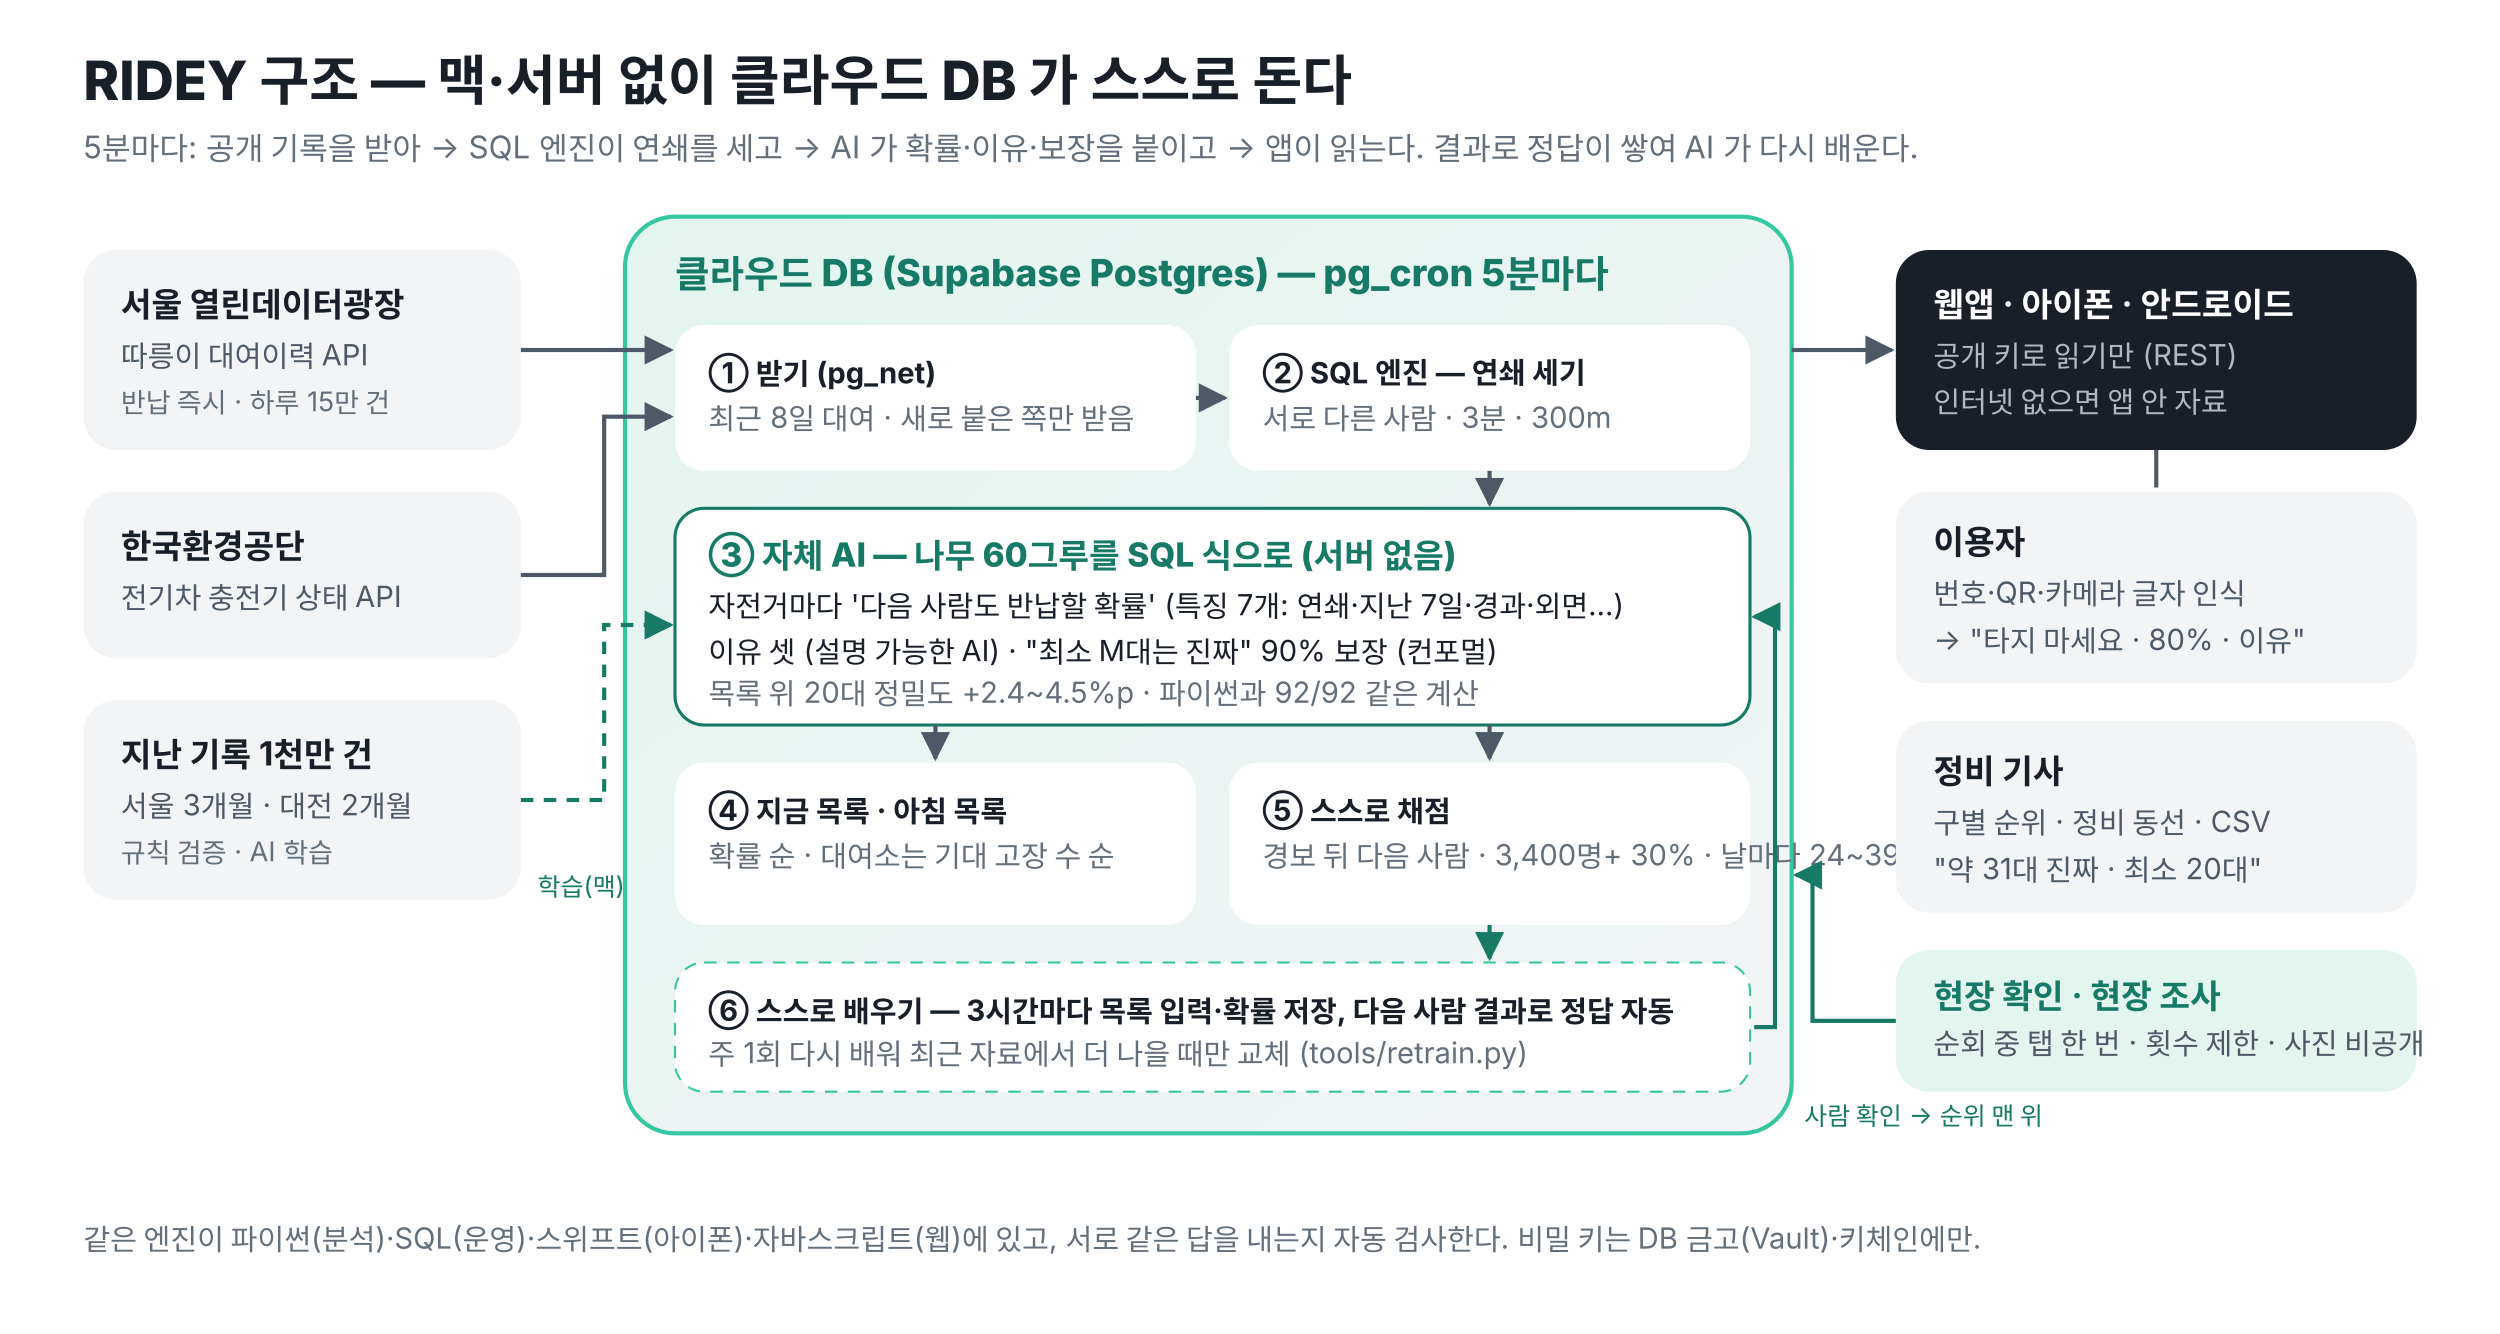
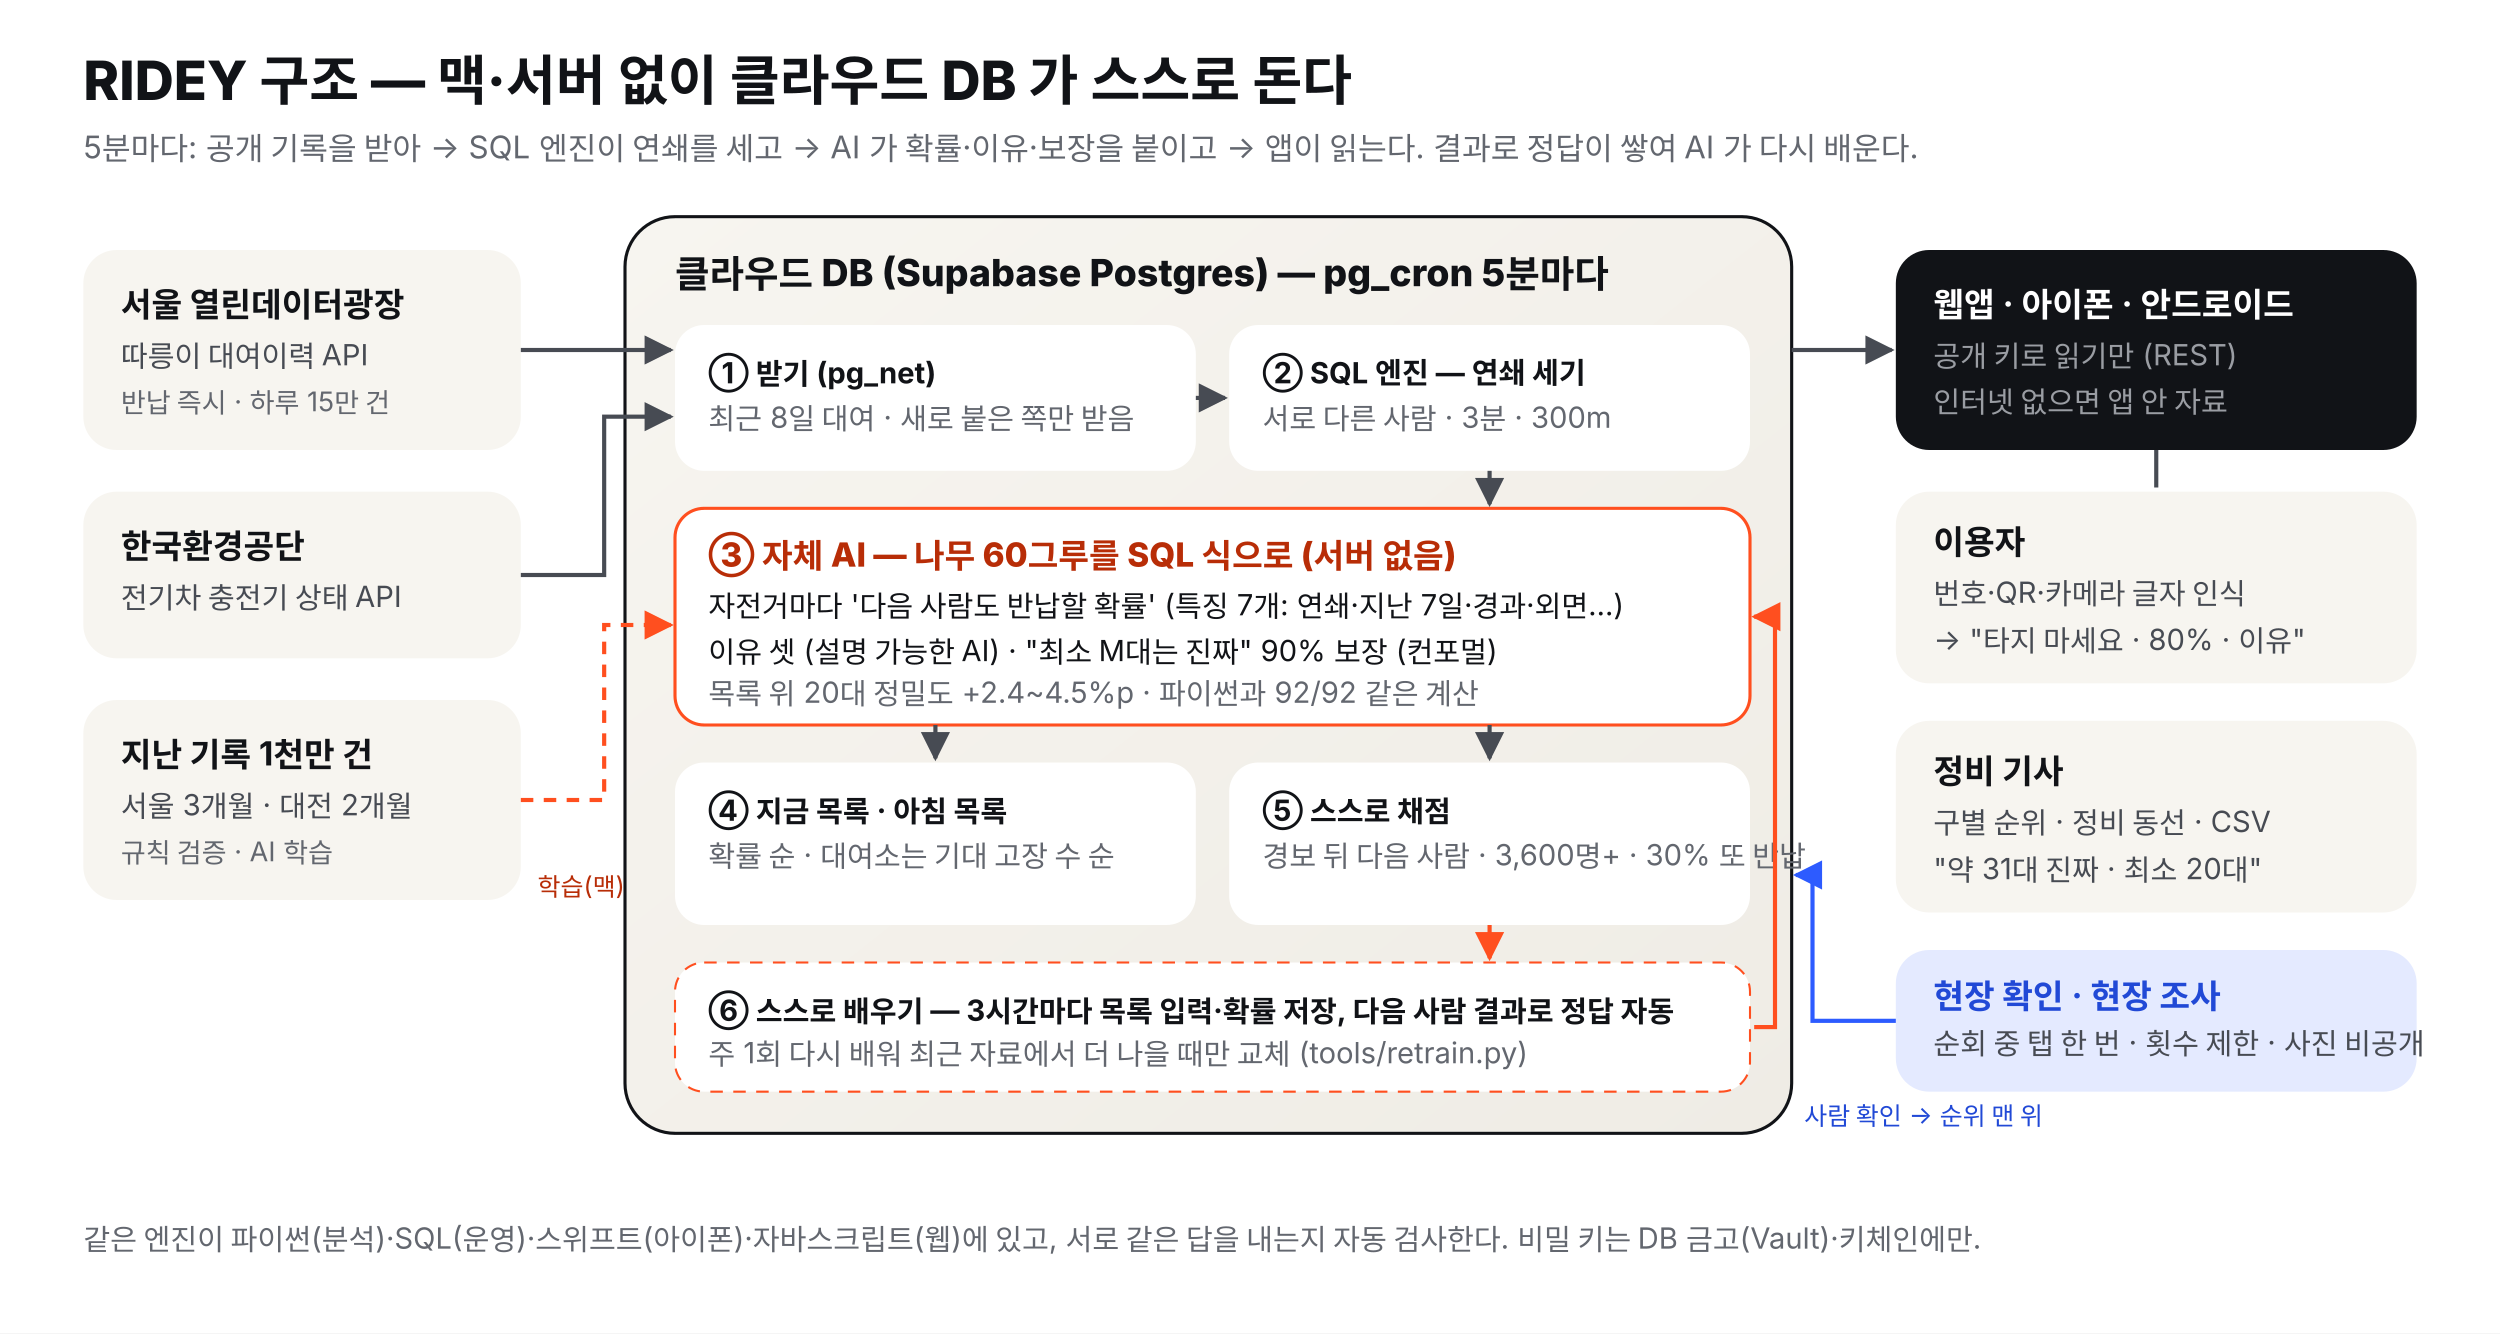
<svg xmlns="http://www.w3.org/2000/svg" viewBox="0 0 1200 640" font-family="-apple-system, 'Apple SD Gothic Neo', 'Noto Sans KR', 'Pretendard', sans-serif">
  <defs>
    <marker id="a" viewBox="0 0 10 10" refX="9" refY="5" markerWidth="7" markerHeight="7" orient="auto-start-reverse">
-       <path d="M0 0 L10 5 L0 10 z" fill="#4E5968" />
+       <path d="M0 0 L10 5 L0 10 z" fill="#474B53" />
    </marker>
    <marker id="g" viewBox="0 0 10 10" refX="9" refY="5" markerWidth="7" markerHeight="7" orient="auto-start-reverse">
-       <path d="M0 0 L10 5 L0 10 z" fill="#167A66" />
+       <path d="M0 0 L10 5 L0 10 z" fill="#FF4F1F" />
    </marker>
    <linearGradient id="db" x1="0" y1="0" x2="1" y2="1">
-       <stop offset="0" stop-color="#E3F5EF" />
-       <stop offset="1" stop-color="#F2F4F6" />
+       <stop offset="0" stop-color="#F7F5F0" />
+       <stop offset="1" stop-color="#EFECE5" />
    </linearGradient>
+     <marker id="b" viewBox="0 0 10 10" refX="9" refY="5" markerWidth="7" markerHeight="7" orient="auto-start-reverse">
+       <path d="M0 0 L10 5 L0 10 z" fill="#2D5BFF" />
+     </marker>
  </defs>
  <rect width="1200" height="640" fill="#ffffff" />
-   <text x="40" y="48" font-size="26" font-weight="800" fill="#191F28">RIDEY 구조 — 맥·서버 없이 클라우드 DB 가 스스로 돈다</text>
-   <text x="40" y="76" font-size="15" fill="#646F7C">5분마다: 공개 기록을 받아 → SQL 엔진이 연쇄를 세고 → AI 가 확률·이유·보장을 붙이고 → 앱이 읽는다. 결과로 정답이 쌓여 AI 가 다시 배운다.</text>
+   <text x="40" y="48" font-size="26" font-weight="800" fill="#111317">RIDEY 구조 — 맥·서버 없이 클라우드 DB 가 스스로 돈다</text>
+   <text x="40" y="76" font-size="15" fill="#63676F">5분마다: 공개 기록을 받아 → SQL 엔진이 연쇄를 세고 → AI 가 확률·이유·보장을 붙이고 → 앱이 읽는다. 결과로 정답이 쌓여 AI 가 다시 배운다.</text>
  <g>
-     <rect x="40" y="120" width="210" height="96" rx="16" fill="#F2F4F6" />
-     <text x="58" y="152" font-size="16" font-weight="700" fill="#191F28">서울 열린데이터광장</text>
-     <text x="58" y="176" font-size="14" fill="#4E5968">따릉이 대여이력 API</text>
-     <text x="58" y="198" font-size="13" fill="#646F7C">반납 즉시 · 하루 15만 건</text>
-     <rect x="40" y="236" width="210" height="80" rx="16" fill="#F2F4F6" />
-     <text x="58" y="268" font-size="16" font-weight="700" fill="#191F28">한국환경공단</text>
-     <text x="58" y="292" font-size="14" fill="#4E5968">전기차 충전기 상태 API</text>
-     <rect x="40" y="336" width="210" height="96" rx="16" fill="#F2F4F6" />
-     <text x="58" y="368" font-size="16" font-weight="700" fill="#191F28">지난 기록 1천만 건</text>
-     <text x="58" y="392" font-size="14" fill="#4E5968">서울 3개월 · 대전 2개월</text>
-     <text x="58" y="414" font-size="13" fill="#646F7C">규칙 검증 · AI 학습</text>
+     <rect x="40" y="120" width="210" height="96" rx="16" fill="#F7F5F0" />
+     <text x="58" y="152" font-size="16" font-weight="700" fill="#111317">서울 열린데이터광장</text>
+     <text x="58" y="176" font-size="14" fill="#474B53">따릉이 대여이력 API</text>
+     <text x="58" y="198" font-size="13" fill="#63676F">반납 즉시 · 하루 15만 건</text>
+     <rect x="40" y="236" width="210" height="80" rx="16" fill="#F7F5F0" />
+     <text x="58" y="268" font-size="16" font-weight="700" fill="#111317">한국환경공단</text>
+     <text x="58" y="292" font-size="14" fill="#474B53">전기차 충전기 상태 API</text>
+     <rect x="40" y="336" width="210" height="96" rx="16" fill="#F7F5F0" />
+     <text x="58" y="368" font-size="16" font-weight="700" fill="#111317">지난 기록 1천만 건</text>
+     <text x="58" y="392" font-size="14" fill="#474B53">서울 3개월 · 대전 2개월</text>
+     <text x="58" y="414" font-size="13" fill="#63676F">규칙 검증 · AI 학습</text>
  </g>
-   <rect x="300" y="104" width="560" height="440" rx="24" fill="url(#db)" stroke="#35C7A0" stroke-width="2" />
-   <text x="324" y="138" font-size="18" font-weight="800" fill="#167A66">클라우드 DB (Supabase Postgres) — pg_cron 5분마다</text>
+   <rect x="300" y="104" width="560" height="440" rx="24" fill="url(#db)" stroke="#111317" stroke-width="1.5" />
+   <text x="324" y="138" font-size="18" font-weight="800" fill="#111317">클라우드 DB (Supabase Postgres) — pg_cron 5분마다</text>
  <g font-size="14">
    <rect x="324" y="156" width="250" height="70" rx="14" fill="#fff" />
-     <text x="340" y="184" font-weight="700" fill="#191F28">① 받기 (pg_net)</text>
-     <text x="340" y="206" fill="#646F7C">최근 8일 대여 · 새로 붙은 쪽만 받음</text>
+     <text x="340" y="184" font-weight="700" fill="#111317">① 받기 (pg_net)</text>
+     <text x="340" y="206" fill="#63676F">최근 8일 대여 · 새로 붙은 쪽만 받음</text>
    <rect x="590" y="156" width="250" height="70" rx="14" fill="#fff" />
-     <text x="606" y="184" font-weight="700" fill="#191F28">② SQL 엔진 — 연쇄 세기</text>
-     <text x="606" y="206" fill="#646F7C">서로 다른 사람 · 3분 · 300m</text>
-     <rect x="324" y="244" width="516" height="104" rx="14" fill="#fff" stroke="#167A66" stroke-width="1.5" />
-     <text x="340" y="272" font-weight="800" fill="#167A66" font-size="16">③ 자체 AI — 나무 60그루를 SQL 식으로 (서버 없음)</text>
-     <text x="340" y="296" fill="#191F28">자전거마다 '다음 사람도 반납할 확률' (특징 7개: 연쇄·지난 7일·경과·외면…)</text>
-     <text x="340" y="318" fill="#191F28">이유 셋 (설명 가능한 AI) · "최소 M대는 진짜" 90% 보장 (컨포멀)</text>
-     <text x="340" y="338" fill="#646F7C">목록 위 20대 정밀도 +2.4~4.5%p · 파이썬과 92/92 같은 계산</text>
+     <text x="606" y="184" font-weight="700" fill="#111317">② SQL 엔진 — 연쇄 세기</text>
+     <text x="606" y="206" fill="#63676F">서로 다른 사람 · 3분 · 300m</text>
+     <rect x="324" y="244" width="516" height="104" rx="14" fill="#fff" stroke="#FF4F1F" stroke-width="1.5" />
+     <text x="340" y="272" font-weight="800" fill="#B82D07" font-size="16">③ 자체 AI — 나무 60그루를 SQL 식으로 (서버 없음)</text>
+     <text x="340" y="296" fill="#111317">자전거마다 '다음 사람도 반납할 확률' (특징 7개: 연쇄·지난 7일·경과·외면…)</text>
+     <text x="340" y="318" fill="#111317">이유 셋 (설명 가능한 AI) · "최소 M대는 진짜" 90% 보장 (컨포멀)</text>
+     <text x="340" y="338" fill="#63676F">목록 위 20대 정밀도 +2.4~4.5%p · 파이썬과 92/92 같은 계산</text>
    <rect x="324" y="366" width="250" height="78" rx="14" fill="#fff" />
-     <text x="340" y="394" font-weight="700" fill="#191F28">④ 지금 목록 · 아침 목록</text>
-     <text x="340" y="416" fill="#646F7C">확률 순 · 대여소는 기대 고장 수 순</text>
+     <text x="340" y="394" font-weight="700" fill="#111317">④ 지금 목록 · 아침 목록</text>
+     <text x="340" y="416" fill="#63676F">확률 순 · 대여소는 기대 고장 수 순</text>
    <rect x="590" y="366" width="250" height="78" rx="14" fill="#fff" />
-     <text x="606" y="394" font-weight="700" fill="#191F28">⑤ 스스로 채점</text>
-     <text x="606" y="416" fill="#646F7C">경보 뒤 다음 사람 · 3,400명+ 30% · 날마다 24~39%</text>
-     <rect x="324" y="462" width="516" height="62" rx="14" fill="#fff" stroke="#35C7A0" stroke-dasharray="6 5" />
-     <text x="340" y="490" font-weight="700" fill="#191F28">⑥ 스스로 배우기 — 3시간마다 목록 입력·확률 저장, 다음 사람 결과로 정답 자동</text>
-     <text x="340" y="511" fill="#646F7C">주 1회 다시 배워 최근 자료에서 더 나을 때만 교체 (tools/retrain.py)</text>
+     <text x="606" y="394" font-weight="700" fill="#111317">⑤ 스스로 채점</text>
+     <text x="606" y="416" fill="#63676F">경보 뒤 다음 사람 · 3,600명+ · 30% 또 반납</text>
+     <rect x="324" y="462" width="516" height="62" rx="14" fill="#fff" stroke="#FF4F1F" stroke-dasharray="6 5" />
+     <text x="340" y="490" font-weight="700" fill="#111317">⑥ 스스로 배우기 — 3시간마다 목록 입력·확률 저장, 다음 사람 결과로 정답 자동</text>
+     <text x="340" y="511" fill="#63676F">주 1회 다시 배워 최근 자료에서 더 나을 때만 교체 (tools/retrain.py)</text>
  </g>
-   <path d="M574 191 H588" stroke="#4E5968" stroke-width="2" marker-end="url(#a)" />
-   <path d="M715 226 V242" stroke="#4E5968" stroke-width="2" marker-end="url(#a)" />
-   <path d="M449 348 V364" stroke="#4E5968" stroke-width="2" marker-end="url(#a)" />
-   <path d="M715 348 V364" stroke="#4E5968" stroke-width="2" marker-end="url(#a)" />
-   <path d="M715 444 V460" stroke="#167A66" stroke-width="2" marker-end="url(#g)" />
-   <path d="M842 493 H852 V296 H842" fill="none" stroke="#167A66" stroke-width="2" marker-end="url(#g)" />
-   <path d="M250 168 H322" stroke="#4E5968" stroke-width="2" marker-end="url(#a)" />
-   <path d="M250 276 H290 V200 H322" fill="none" stroke="#4E5968" stroke-width="2" marker-end="url(#a)" />
-   <path d="M250 384 H290 V300 H322" fill="none" stroke="#167A66" stroke-width="2" stroke-dasharray="6 5" marker-end="url(#g)" />
-   <text x="258" y="430" font-size="12" fill="#167A66">학습(맥)</text>
+   <path d="M574 191 H588" stroke="#474B53" stroke-width="2" marker-end="url(#a)" />
+   <path d="M715 226 V242" stroke="#474B53" stroke-width="2" marker-end="url(#a)" />
+   <path d="M449 348 V364" stroke="#474B53" stroke-width="2" marker-end="url(#a)" />
+   <path d="M715 348 V364" stroke="#474B53" stroke-width="2" marker-end="url(#a)" />
+   <path d="M715 444 V460" stroke="#FF4F1F" stroke-width="2" marker-end="url(#g)" />
+   <path d="M842 493 H852 V296 H842" fill="none" stroke="#FF4F1F" stroke-width="2" marker-end="url(#g)" />
+   <path d="M250 168 H322" stroke="#474B53" stroke-width="2" marker-end="url(#a)" />
+   <path d="M250 276 H290 V200 H322" fill="none" stroke="#474B53" stroke-width="2" marker-end="url(#a)" />
+   <path d="M250 384 H290 V300 H322" fill="none" stroke="#FF4F1F" stroke-width="2" stroke-dasharray="6 5" marker-end="url(#g)" />
+   <text x="258" y="430" font-size="12" fill="#B82D07">학습(맥)</text>
  <g font-size="14">
-     <rect x="910" y="120" width="250" height="96" rx="16" fill="#191F28" />
+     <rect x="910" y="120" width="250" height="96" rx="16" fill="#111317" />
    <text x="928" y="152" font-size="16" font-weight="700" fill="#fff">웹앱 · 아이폰 · 안드로이드</text>
-     <text x="928" y="176" fill="#B0B8C1">공개 키로 읽기만 (REST)</text>
-     <text x="928" y="198" fill="#B0B8C1">인터넷 없으면 앱 안 자료</text>
-     <rect x="910" y="236" width="250" height="92" rx="16" fill="#F2F4F6" />
-     <text x="928" y="266" font-size="16" font-weight="700" fill="#191F28">이용자</text>
-     <text x="928" y="290" fill="#4E5968">번호·QR·카메라 글자 인식</text>
-     <text x="928" y="312" fill="#4E5968">→ "타지 마세요 · 80% · 이유"</text>
-     <rect x="910" y="346" width="250" height="92" rx="16" fill="#F2F4F6" />
-     <text x="928" y="376" font-size="16" font-weight="700" fill="#191F28">정비 기사</text>
-     <text x="928" y="400" fill="#4E5968">구별 순위 · 정비 동선 · CSV</text>
-     <text x="928" y="422" fill="#4E5968">"약 31대 진짜 · 최소 20대"</text>
-     <rect x="910" y="456" width="250" height="68" rx="16" fill="#E3F5EF" />
-     <text x="928" y="484" font-size="16" font-weight="700" fill="#167A66">현장 확인 · 현장 조사</text>
-     <text x="928" y="506" fill="#4E5968">순회 중 탭 한 번 · 횟수 제한 · 사진 비공개</text>
+     <text x="928" y="176" fill="#9A9DA3">공개 키로 읽기만 (REST)</text>
+     <text x="928" y="198" fill="#9A9DA3">인터넷 없으면 앱 안 자료</text>
+     <rect x="910" y="236" width="250" height="92" rx="16" fill="#F7F5F0" />
+     <text x="928" y="266" font-size="16" font-weight="700" fill="#111317">이용자</text>
+     <text x="928" y="290" fill="#474B53">번호·QR·카메라 글자 인식</text>
+     <text x="928" y="312" fill="#474B53">→ "타지 마세요 · 80% · 이유"</text>
+     <rect x="910" y="346" width="250" height="92" rx="16" fill="#F7F5F0" />
+     <text x="928" y="376" font-size="16" font-weight="700" fill="#111317">정비 기사</text>
+     <text x="928" y="400" fill="#474B53">구별 순위 · 정비 동선 · CSV</text>
+     <text x="928" y="422" fill="#474B53">"약 31대 진짜 · 최소 20대"</text>
+     <rect x="910" y="456" width="250" height="68" rx="16" fill="#E4EAFF" />
+     <text x="928" y="484" font-size="16" font-weight="700" fill="#2149D6">현장 확인 · 현장 조사</text>
+     <text x="928" y="506" fill="#474B53">순회 중 탭 한 번 · 횟수 제한 · 사진 비공개</text>
  </g>
-   <path d="M860 168 H908" stroke="#4E5968" stroke-width="2" marker-end="url(#a)" />
-   <path d="M1035 216 V234" stroke="#4E5968" stroke-width="2" />
-   <path d="M910 490 H870 V420 H862" fill="none" stroke="#167A66" stroke-width="2" marker-end="url(#g)" />
-   <text x="866" y="540" font-size="12" fill="#167A66">사람 확인 → 순위 맨 위</text>
-   <text x="40" y="600" font-size="14" fill="#646F7C">같은 엔진이 파이썬(분석)·SQL(운영)·스위프트(아이폰)·자바스크립트(웹)에 있고, 서로 같은 답을 내는지 자동 검사한다. 비밀 키는 DB 금고(Vault)·키체인에만.</text>
+   <path d="M860 168 H908" stroke="#474B53" stroke-width="2" marker-end="url(#a)" />
+   <path d="M1035 216 V234" stroke="#474B53" stroke-width="2" />
+   <path d="M910 490 H870 V420 H862" fill="none" stroke="#2D5BFF" stroke-width="2" marker-end="url(#b)" />
+   <text x="866" y="540" font-size="12" fill="#2149D6">사람 확인 → 순위 맨 위</text>
+   <text x="40" y="600" font-size="14" fill="#63676F">같은 엔진이 파이썬(분석)·SQL(운영)·스위프트(아이폰)·자바스크립트(웹)에 있고, 서로 같은 답을 내는지 자동 검사한다. 비밀 키는 DB 금고(Vault)·키체인에만.</text>
</svg>
